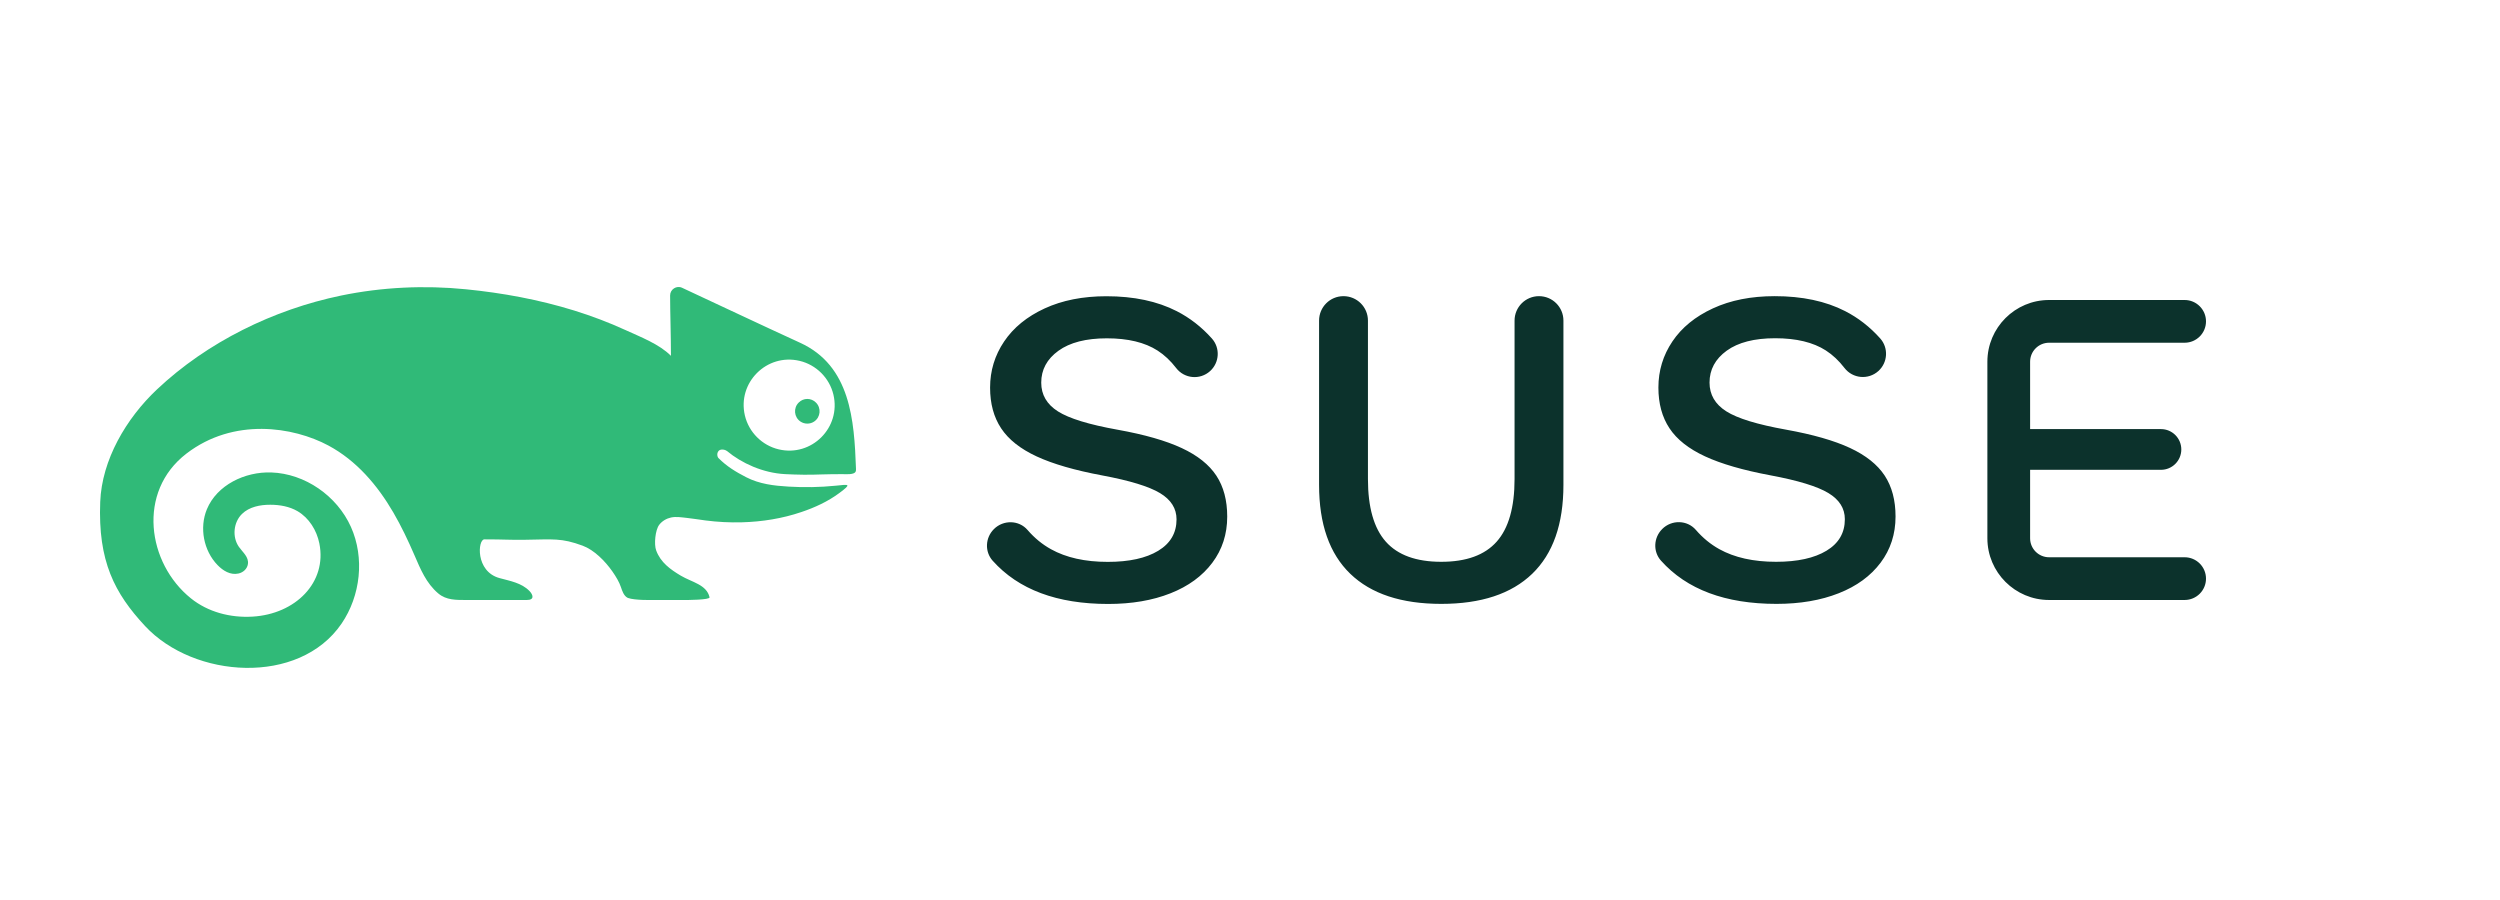
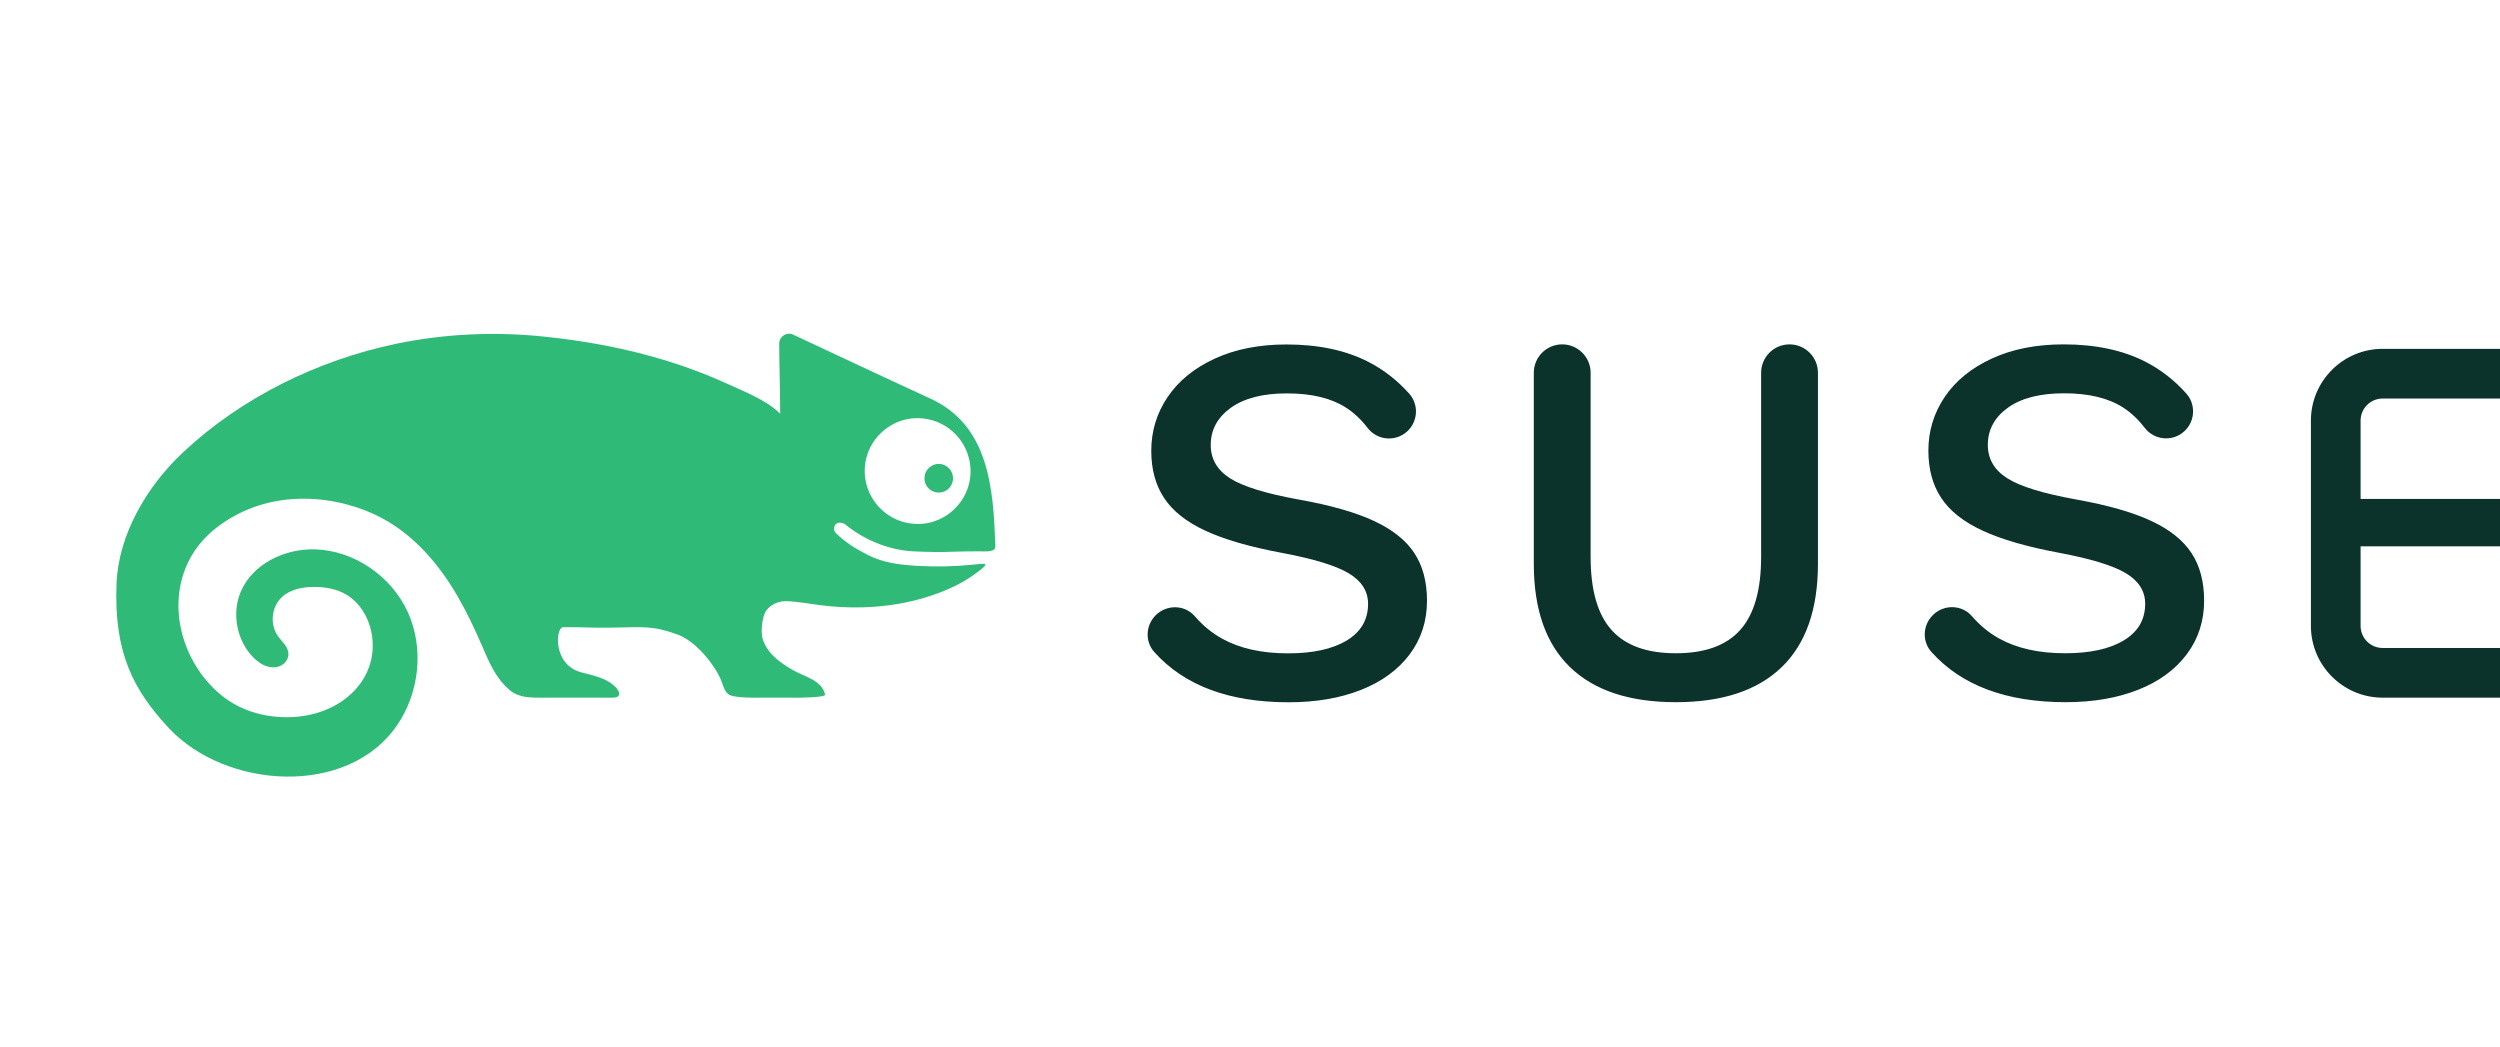
- <svg xmlns="http://www.w3.org/2000/svg" version="1.1" viewBox="20, 0, 250, 90">
+ <svg xmlns="http://www.w3.org/2000/svg" version="1.1" viewBox="20, 0, 215, 90">
  <g id="Layer_1">
    <g>
      <path d="M238.462,55.726 L224.907,55.726 C223.862,55.726 223.011,54.876 223.011,53.83 L223.011,46.982 L236.095,46.982 C237.219,46.982 238.131,46.071 238.131,44.946 C238.131,43.821 237.219,42.909 236.095,42.909 L223.011,42.909 L223.011,36.17 C223.011,35.124 223.862,34.273 224.907,34.273 L238.462,34.273 C239.642,34.273 240.6,33.318 240.6,32.137 C240.6,30.957 239.642,30 238.462,30 L224.907,30 C221.507,30 218.738,32.767 218.738,36.17 L218.738,53.83 C218.738,57.232 221.507,59.999 224.907,59.999 L238.462,59.999 C239.642,59.999 240.6,59.044 240.6,57.864 C240.6,56.683 239.642,55.726 238.462,55.726 M198.602,42.965 C195.736,42.45 193.743,41.842 192.628,41.132 C191.511,40.423 190.953,39.466 190.953,38.259 C190.953,36.963 191.526,35.898 192.672,35.068 C193.819,34.24 195.433,33.824 197.516,33.824 C199.628,33.824 201.317,34.23 202.585,35.046 C203.267,35.485 203.888,36.068 204.448,36.798 C205.274,37.866 206.833,38.008 207.837,37.104 C208.784,36.25 208.867,34.786 208.015,33.836 C206.987,32.688 205.818,31.779 204.508,31.109 C202.561,30.113 200.215,29.616 197.471,29.616 C195.117,29.616 193.058,30.022 191.294,30.837 C189.529,31.651 188.177,32.753 187.243,34.14 C186.307,35.529 185.84,37.067 185.84,38.757 C185.84,40.356 186.208,41.713 186.949,42.829 C187.687,43.947 188.873,44.881 190.502,45.635 C192.13,46.39 194.317,47.023 197.063,47.536 C199.809,48.05 201.732,48.637 202.833,49.301 C203.935,49.965 204.485,50.839 204.485,51.924 C204.485,53.283 203.875,54.332 202.651,55.071 C201.431,55.81 199.748,56.18 197.606,56.18 C195.343,56.18 193.45,55.758 191.926,54.912 C191.056,54.429 190.277,53.789 189.587,52.992 C188.719,51.985 187.161,51.961 186.222,52.901 L186.214,52.911 C185.354,53.769 185.288,55.162 186.099,56.066 C188.681,58.948 192.533,60.388 197.651,60.388 C200.004,60.388 202.079,60.033 203.875,59.324 C205.67,58.616 207.063,57.598 208.059,56.271 C209.056,54.943 209.554,53.404 209.554,51.653 C209.554,50.025 209.192,48.66 208.468,47.559 C207.743,46.458 206.59,45.537 205.005,44.799 C203.422,44.059 201.287,43.448 198.602,42.965 M131.77,42.974 C128.904,42.459 126.913,41.85 125.797,41.141 C124.68,40.432 124.123,39.474 124.123,38.266 C124.123,36.97 124.696,35.906 125.842,35.077 C126.989,34.248 128.603,33.832 130.685,33.832 C132.795,33.832 134.486,34.24 135.753,35.054 C136.437,35.493 137.058,36.077 137.618,36.806 C138.442,37.876 140.002,38.017 141.006,37.113 C141.954,36.258 142.036,34.794 141.184,33.845 C140.156,32.696 138.986,31.787 137.677,31.117 C135.731,30.122 133.384,29.624 130.639,29.624 C128.286,29.624 126.227,30.031 124.463,30.845 C122.697,31.659 121.347,32.762 120.412,34.15 C119.477,35.537 119.009,37.075 119.009,38.765 C119.009,40.364 119.377,41.723 120.118,42.837 C120.857,43.954 122.042,44.891 123.67,45.644 C125.299,46.399 127.487,47.032 130.232,47.545 C132.977,48.058 134.9,48.647 136.002,49.31 C137.103,49.973 137.654,50.848 137.654,51.934 C137.654,53.292 137.043,54.34 135.822,55.079 C134.599,55.819 132.917,56.188 130.776,56.188 C128.512,56.188 126.618,55.766 125.095,54.92 C124.226,54.438 123.446,53.798 122.758,53.001 C121.89,51.993 120.331,51.97 119.39,52.911 L119.383,52.919 C118.523,53.777 118.457,55.17 119.268,56.074 C121.85,58.957 125.701,60.396 130.821,60.396 C133.174,60.396 135.248,60.042 137.043,59.333 C138.838,58.625 140.233,57.605 141.229,56.278 C142.225,54.952 142.722,53.411 142.722,51.662 C142.722,50.033 142.36,48.669 141.636,47.567 C140.911,46.465 139.759,45.546 138.173,44.807 C136.59,44.067 134.456,43.457 131.77,42.974 M176.343,32.059 L176.343,48.487 C176.343,52.408 175.302,55.372 173.221,57.379 C171.139,59.386 168.107,60.388 164.126,60.388 C160.142,60.388 157.11,59.386 155.028,57.379 C152.947,55.372 151.907,52.408 151.907,48.487 L151.907,32.059 C151.907,30.709 152.999,29.616 154.349,29.616 C155.698,29.616 156.794,30.709 156.794,32.059 L156.794,47.898 C156.794,50.735 157.389,52.824 158.581,54.166 C159.773,55.508 161.62,56.18 164.126,56.18 C166.63,56.18 168.476,55.508 169.668,54.166 C170.86,52.824 171.456,50.735 171.456,47.898 L171.456,32.059 C171.456,30.709 172.551,29.616 173.899,29.616 C175.249,29.616 176.343,30.709 176.343,32.059" fill="#0C322C" />
      <path d="M101.408,42.16 C101.003,42.429 100.461,42.429 100.055,42.16 C99.391,41.719 99.327,40.797 99.863,40.264 C100.339,39.771 101.124,39.771 101.6,40.263 C102.135,40.797 102.07,41.719 101.408,42.16 M103.344,39.473 C104.116,42.757 101.164,45.71 97.88,44.938 C96.208,44.546 94.881,43.219 94.488,41.548 C93.718,38.266 96.669,35.315 99.952,36.084 C101.623,36.475 102.951,37.801 103.344,39.473 M81.232,57.135 C81.607,57.674 81.919,58.195 82.094,58.716 C82.218,59.086 82.377,59.574 82.742,59.77 C82.762,59.781 82.78,59.791 82.802,59.797 C83.472,60.041 85.195,60 85.195,60 L88.364,60 C88.635,60.004 91.016,59.997 90.956,59.731 C90.669,58.458 89.197,58.23 88.076,57.564 C87.043,56.948 86.063,56.25 85.619,55.049 C85.387,54.429 85.524,52.999 85.923,52.478 C86.214,52.101 86.643,51.851 87.104,51.75 C87.615,51.641 88.145,51.735 88.656,51.787 C89.286,51.851 89.908,51.965 90.536,52.043 C91.748,52.201 92.972,52.264 94.194,52.231 C96.211,52.175 98.233,51.854 100.145,51.202 C101.48,50.754 102.795,50.148 103.93,49.305 C105.22,48.346 104.881,48.436 103.573,48.57 C102.007,48.73 100.427,48.754 98.856,48.661 C97.39,48.576 95.944,48.403 94.618,47.722 C93.574,47.183 92.677,46.643 91.849,45.808 C91.725,45.682 91.648,45.314 91.875,45.079 C92.095,44.851 92.561,44.983 92.704,45.105 C94.148,46.312 96.302,47.306 98.532,47.414 C99.738,47.474 100.911,47.496 102.118,47.444 C102.721,47.416 103.631,47.42 104.236,47.414 C104.548,47.41 105.399,47.5 105.558,47.169 C105.606,47.073 105.602,46.962 105.598,46.854 C105.421,42.028 105.064,36.585 100.014,34.278 C96.246,32.555 90.597,29.886 88.211,28.779 C87.658,28.516 87.011,28.932 87.011,29.548 C87.011,31.16 87.093,33.476 87.094,35.584 C85.951,34.42 84.026,33.685 82.559,33.011 C80.893,32.247 79.173,31.599 77.423,31.054 C73.9,29.963 70.254,29.291 66.587,28.927 C62.428,28.512 58.199,28.711 54.104,29.557 C47.36,30.955 40.731,34.198 35.699,38.941 C32.61,41.851 30.186,45.988 30.022,50.187 C29.788,56.13 31.453,59.321 34.513,62.61 C39.393,67.852 49.896,68.586 54.15,62.37 C56.064,59.572 56.479,55.777 55.09,52.684 C53.701,49.593 50.508,47.359 47.123,47.245 C44.496,47.158 41.697,48.494 40.69,50.923 C39.922,52.778 40.359,55.07 41.758,56.51 C42.303,57.072 43.041,57.532 43.847,57.352 C44.322,57.246 44.719,56.889 44.791,56.407 C44.897,55.696 44.275,55.235 43.892,54.689 C43.201,53.704 43.341,52.225 44.206,51.388 C44.936,50.681 46.017,50.472 47.033,50.475 C47.979,50.477 48.946,50.646 49.762,51.123 C50.909,51.798 51.671,53.034 51.935,54.34 C52.722,58.243 49.549,61.414 45.247,61.663 C43.046,61.793 40.806,61.215 39.088,59.832 C34.737,56.332 33.671,49.178 38.644,45.359 C43.365,41.734 49.325,42.668 52.839,44.552 C55.651,46.059 57.747,48.525 59.335,51.251 C60.132,52.622 60.811,54.055 61.441,55.51 C62.047,56.909 62.614,58.319 63.827,59.344 C64.63,60.024 65.621,60 66.673,60 L72.678,60 C73.494,60 73.295,59.456 72.943,59.096 C72.147,58.282 71.003,58.098 69.944,57.807 C67.523,57.141 67.77,53.936 68.44,53.936 C70.604,53.936 70.672,54.001 72.568,53.977 C75.304,53.939 76.132,53.78 78.272,54.571 C79.416,54.995 80.515,56.113 81.232,57.135" fill="#30BA78" />
    </g>
  </g>
</svg>
